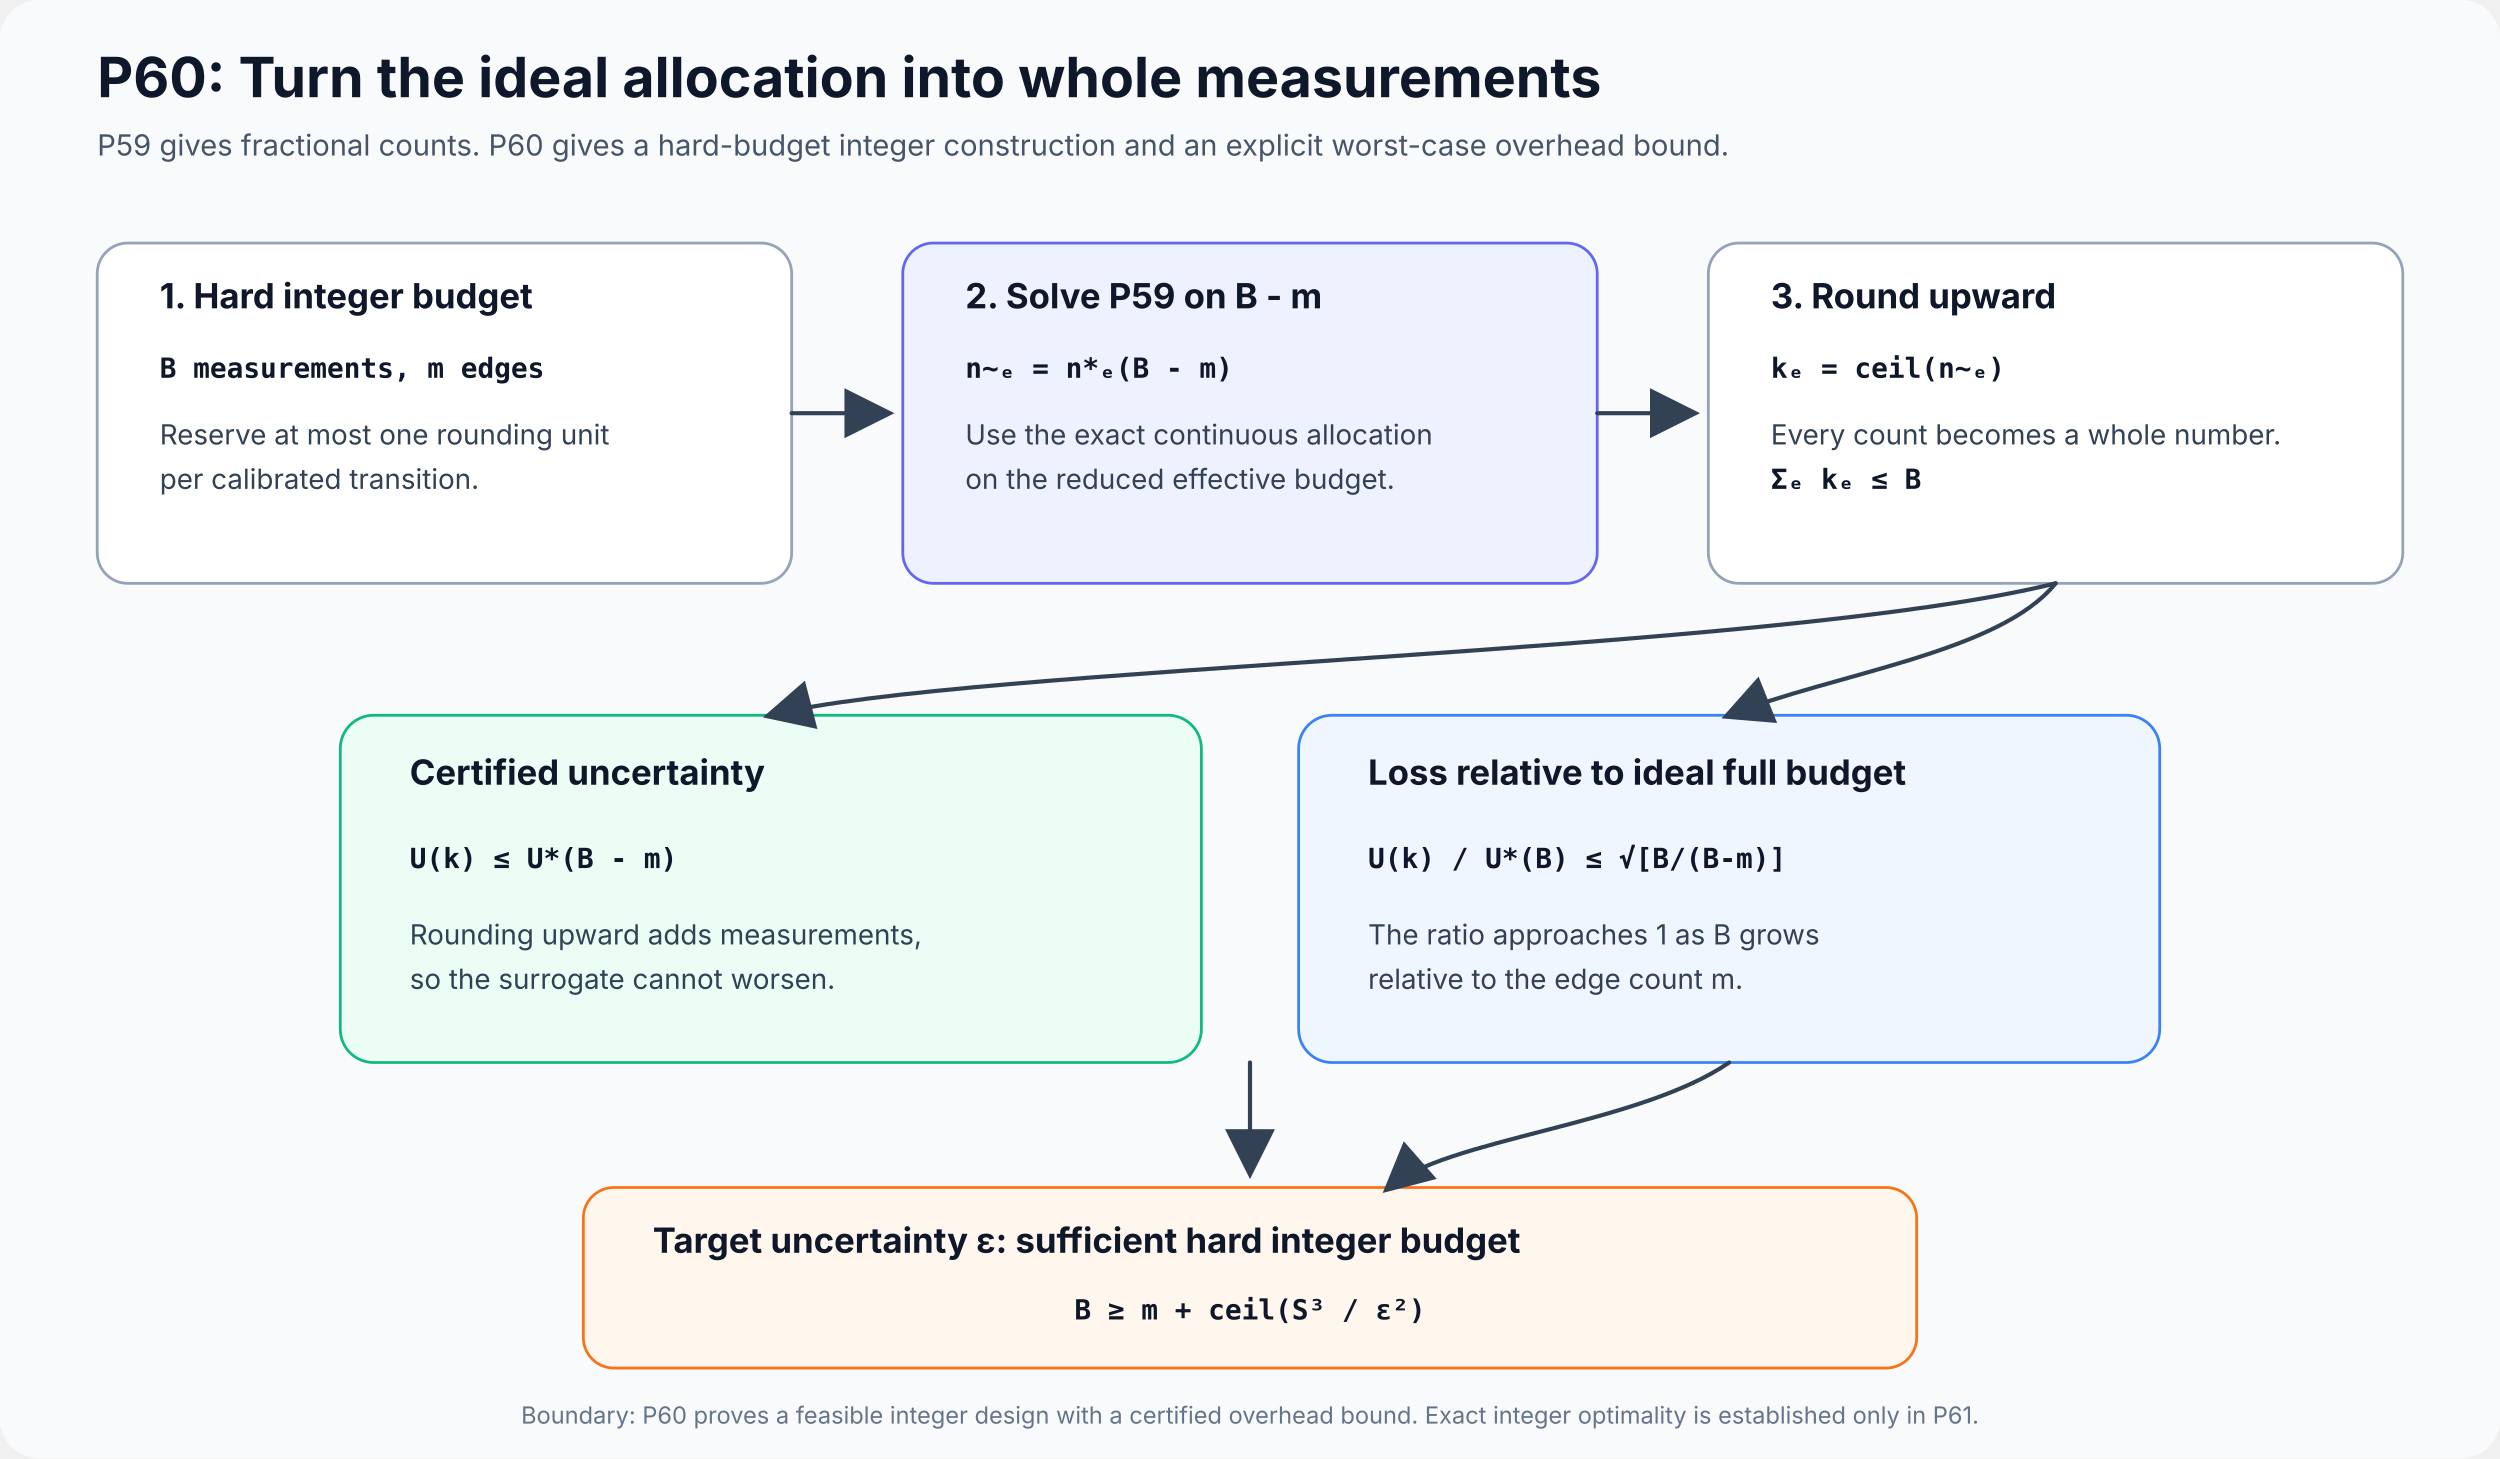
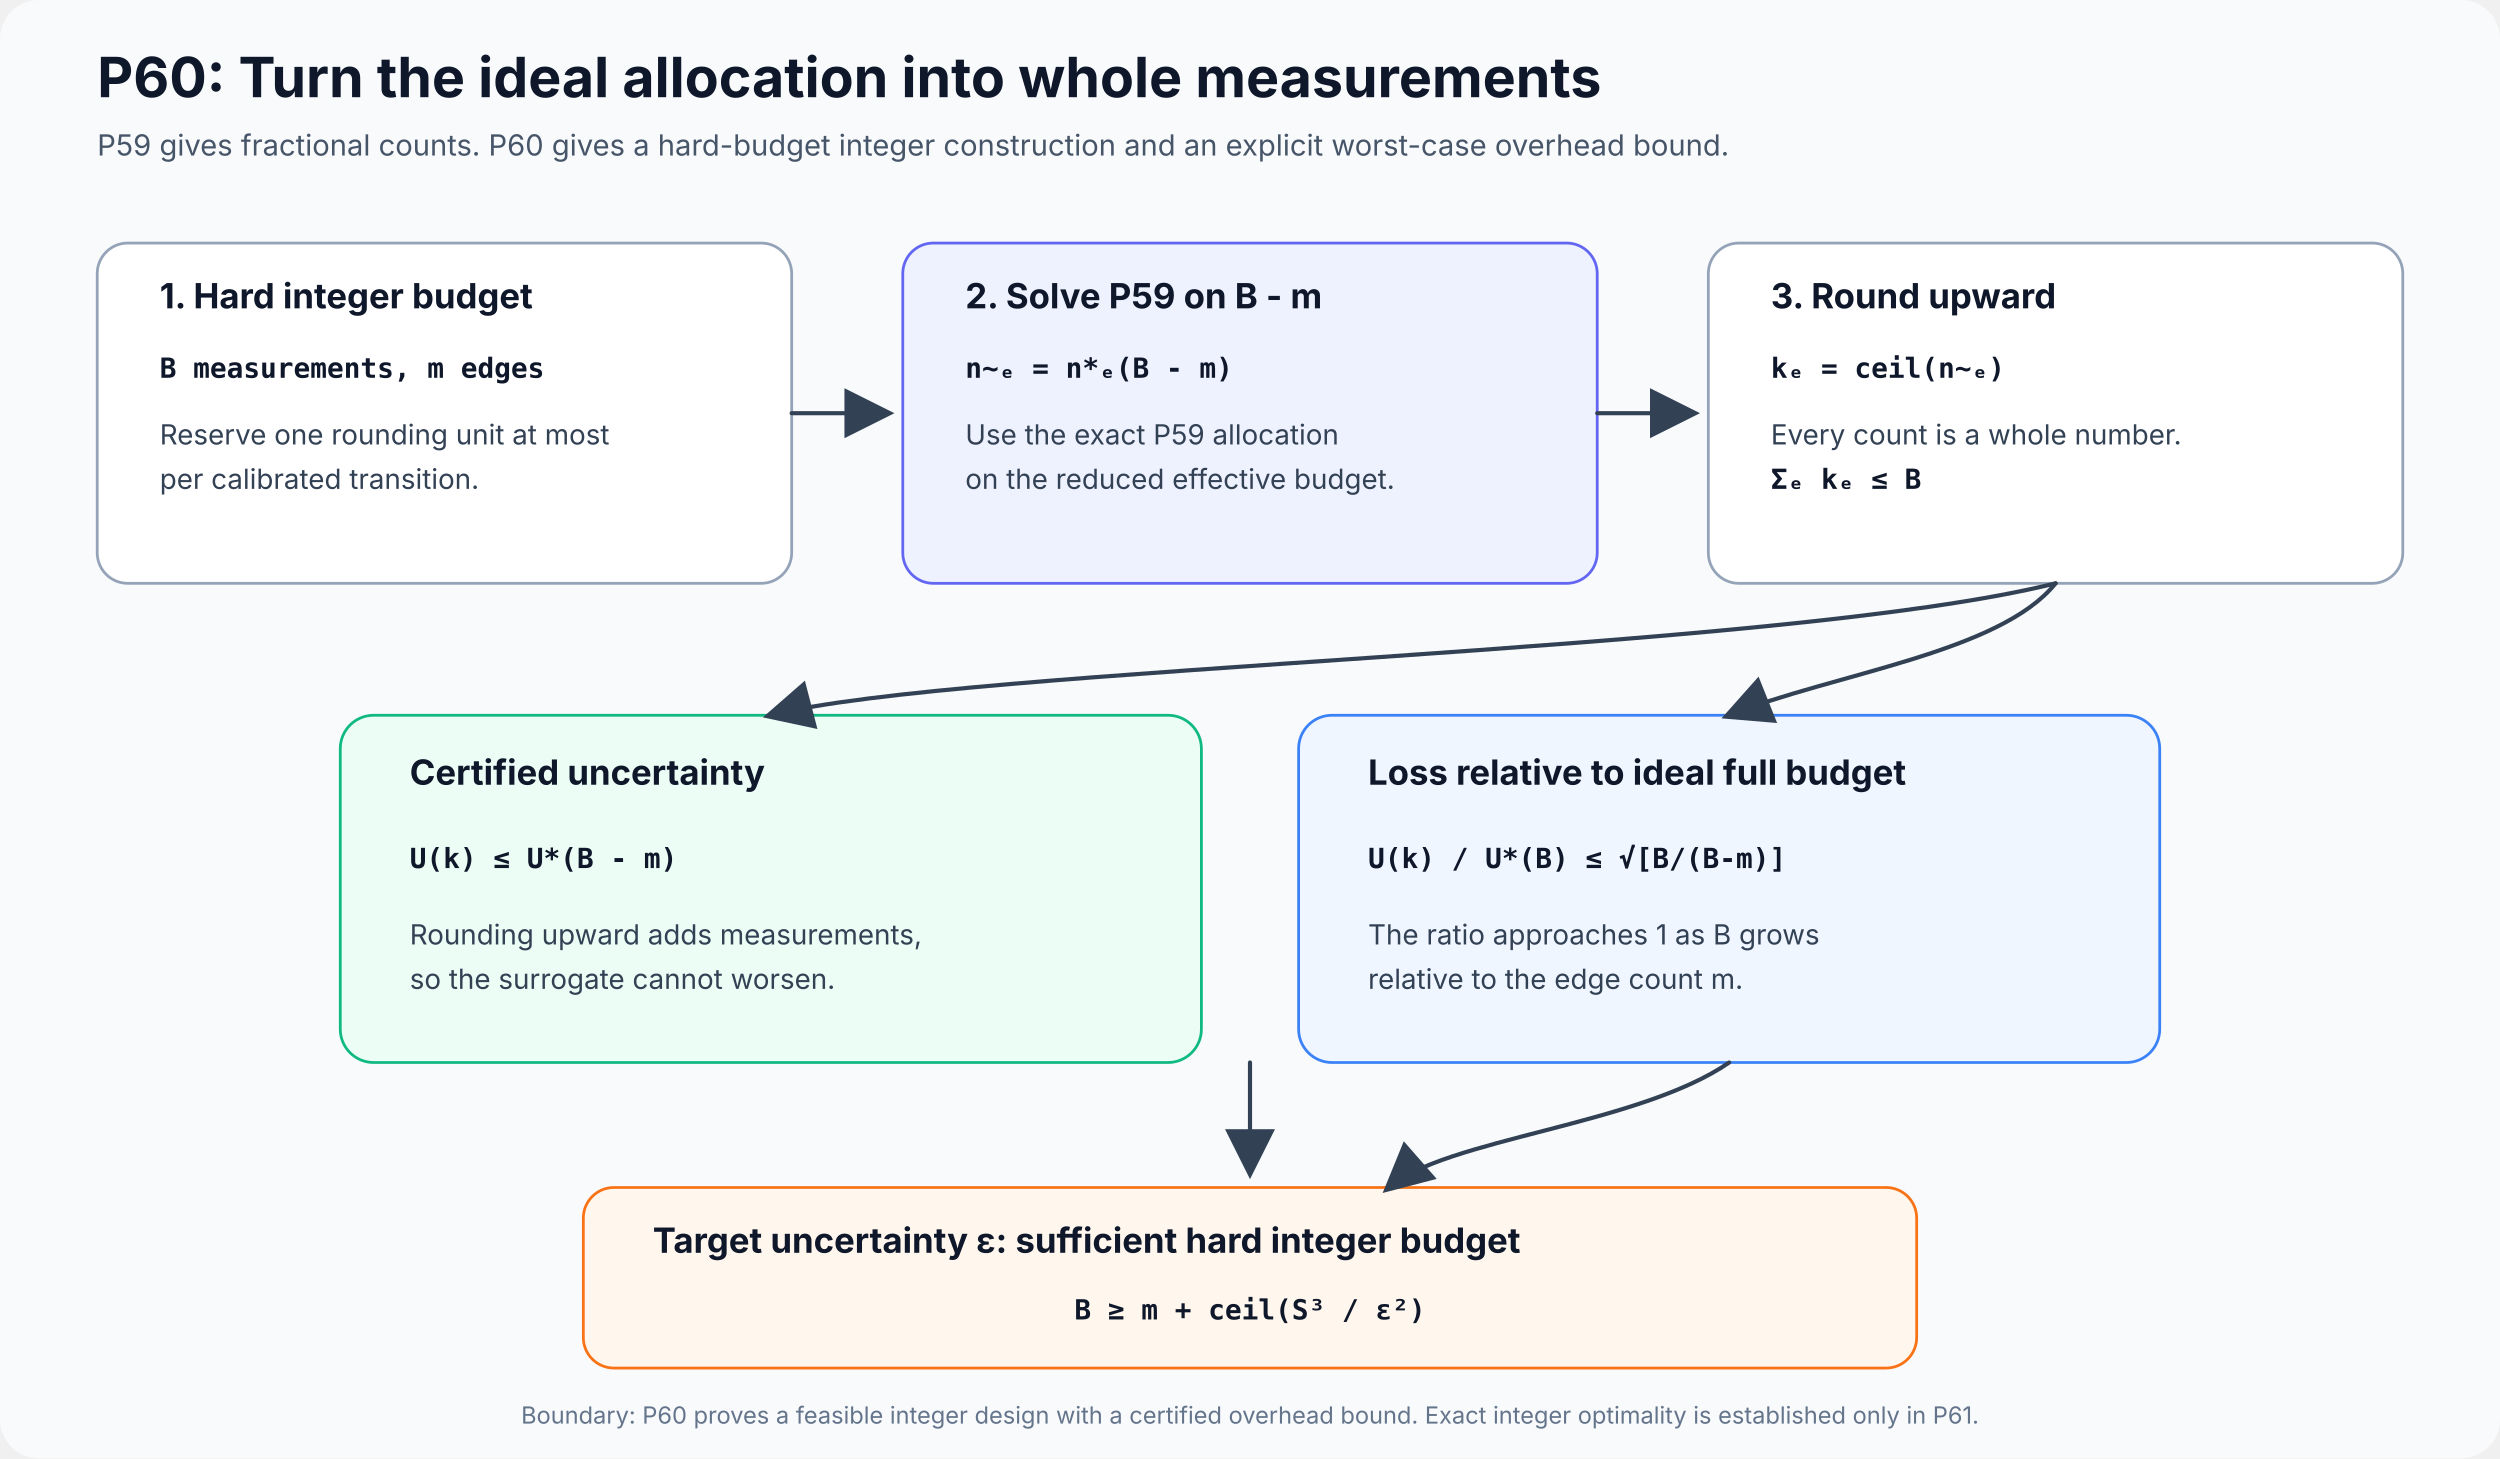
<svg xmlns="http://www.w3.org/2000/svg" width="1800" height="1050" viewBox="0 0 1800 1050" role="img" aria-labelledby="title desc">
  <defs>
    <marker id="arrow" markerWidth="12" markerHeight="12" refX="10" refY="6" orient="auto">
      <path d="M0 0 L12 6 L0 12 Z" fill="#334155" />
    </marker>
    <style>
      .h1{font:700 40px system-ui,-apple-system,"Segoe UI",sans-serif;fill:#0f172a}
      .sub{font:400 21px system-ui,-apple-system,"Segoe UI",sans-serif;fill:#475569}
      .bt{font:700 25px system-ui,-apple-system,"Segoe UI",sans-serif;fill:#0f172a}
      .tx{font:400 20px system-ui,-apple-system,"Segoe UI",sans-serif;fill:#334155}
      .math{font:600 20px ui-monospace,SFMono-Regular,Menlo,Consolas,monospace;fill:#0f172a}
      .small{font:400 17px system-ui,-apple-system,"Segoe UI",sans-serif;fill:#64748b}
      .arrow{fill:none;stroke:#334155;stroke-width:3;stroke-linecap:round;marker-end:url(#arrow)}
      .card{stroke-width:2}
    </style>
  </defs>
  <rect width="1800" height="1050" rx="28" fill="#f8fafc" />
  <text x="70" y="70" class="h1">P60: Turn the ideal allocation into whole measurements</text>
  <text x="70" y="112" class="sub">P59 gives fractional counts. P60 gives a hard-budget integer construction and an explicit worst-case overhead bound.</text>
  <g id="p60-budget" data-qa-block="true" data-x="70" data-y="175" data-width="500" data-height="245">
    <rect class="card" x="70" y="175" width="500" height="245" rx="22" fill="#ffffff" stroke="#94a3b8" />
    <text x="115" y="222" class="bt">1. Hard integer budget</text>
    <text x="115" y="272" class="math">B measurements, m edges</text>
-     <text x="115" y="320" class="tx">Reserve at most one rounding unit</text>
+     <text x="115" y="320" class="tx">Reserve one rounding unit at most</text>
    <text x="115" y="352" class="tx">per calibrated transition.</text>
  </g>
  <g id="p60-reduced" data-qa-block="true" data-x="650" data-y="175" data-width="500" data-height="245">
    <rect class="card" x="650" y="175" width="500" height="245" rx="22" fill="#eef2ff" stroke="#6366f1" />
    <text x="695" y="222" class="bt">2. Solve P59 on B - m</text>
    <text x="695" y="272" class="math">n~ₑ = n*ₑ(B - m)</text>
-     <text x="695" y="320" class="tx">Use the exact continuous allocation</text>
+     <text x="695" y="320" class="tx">Use the exact P59 allocation</text>
    <text x="695" y="352" class="tx">on the reduced effective budget.</text>
  </g>
  <g id="p60-round" data-qa-block="true" data-x="1230" data-y="175" data-width="500" data-height="245">
    <rect class="card" x="1230" y="175" width="500" height="245" rx="22" fill="#ffffff" stroke="#94a3b8" />
    <text x="1275" y="222" class="bt">3. Round upward</text>
    <text x="1275" y="272" class="math">kₑ = ceil(n~ₑ)</text>
-     <text x="1275" y="320" class="tx">Every count becomes a whole number.</text>
+     <text x="1275" y="320" class="tx">Every count is a whole number.</text>
    <text x="1275" y="352" class="math">Σₑ kₑ ≤ B</text>
  </g>
  <path d="M570 297.5 H638" class="arrow" data-from="p60-budget" data-to="p60-reduced" />
  <path d="M1150 297.5 H1218" class="arrow" data-from="p60-reduced" data-to="p60-round" />
  <g id="p60-uncertainty" data-qa-block="true" data-x="245" data-y="515" data-width="620" data-height="250">
    <rect class="card" x="245" y="515" width="620" height="250" rx="24" fill="#ecfdf5" stroke="#10b981" />
    <text x="295" y="565" class="bt">Certified uncertainty</text>
    <text x="295" y="625" class="math">U(k) ≤ U*(B - m)</text>
    <text x="295" y="680" class="tx">Rounding upward adds measurements,</text>
    <text x="295" y="712" class="tx">so the surrogate cannot worsen.</text>
  </g>
  <g id="p60-loss" data-qa-block="true" data-x="935" data-y="515" data-width="620" data-height="250">
    <rect class="card" x="935" y="515" width="620" height="250" rx="24" fill="#eff6ff" stroke="#3b82f6" />
    <text x="985" y="565" class="bt">Loss relative to ideal full budget</text>
    <text x="985" y="625" class="math">U(k) / U*(B) ≤ √[B/(B-m)]</text>
    <text x="985" y="680" class="tx">The ratio approaches 1 as B grows</text>
    <text x="985" y="712" class="tx">relative to the edge count m.</text>
  </g>
  <path d="M1480 420 C1440 470 1320 485 1245 515" class="arrow" data-from="p60-round" data-to="p60-loss" />
  <path d="M1480 420 C1280 470 690 480 555 515" class="arrow" data-from="p60-round" data-to="p60-uncertainty" />
  <g id="p60-target" data-qa-block="true" data-x="420" data-y="855" data-width="960" data-height="130">
    <rect class="card" x="420" y="855" width="960" height="130" rx="22" fill="#fff7ed" stroke="#f97316" />
    <text x="470" y="902" class="bt">Target uncertainty ε: sufficient hard integer budget</text>
    <text x="900" y="950" text-anchor="middle" class="math">B ≥ m + ceil(S³ / ε²)</text>
  </g>
  <path d="M900 765 V843" class="arrow" data-from="p60-uncertainty" data-to="p60-target" />
  <path d="M1245 765 C1180 810 1040 820 1000 855" class="arrow" data-from="p60-loss" data-to="p60-target" />
  <text x="900" y="1025" text-anchor="middle" class="small">Boundary: P60 proves a feasible integer design with a certified overhead bound. Exact integer optimality is established only in P61.</text>
</svg>
